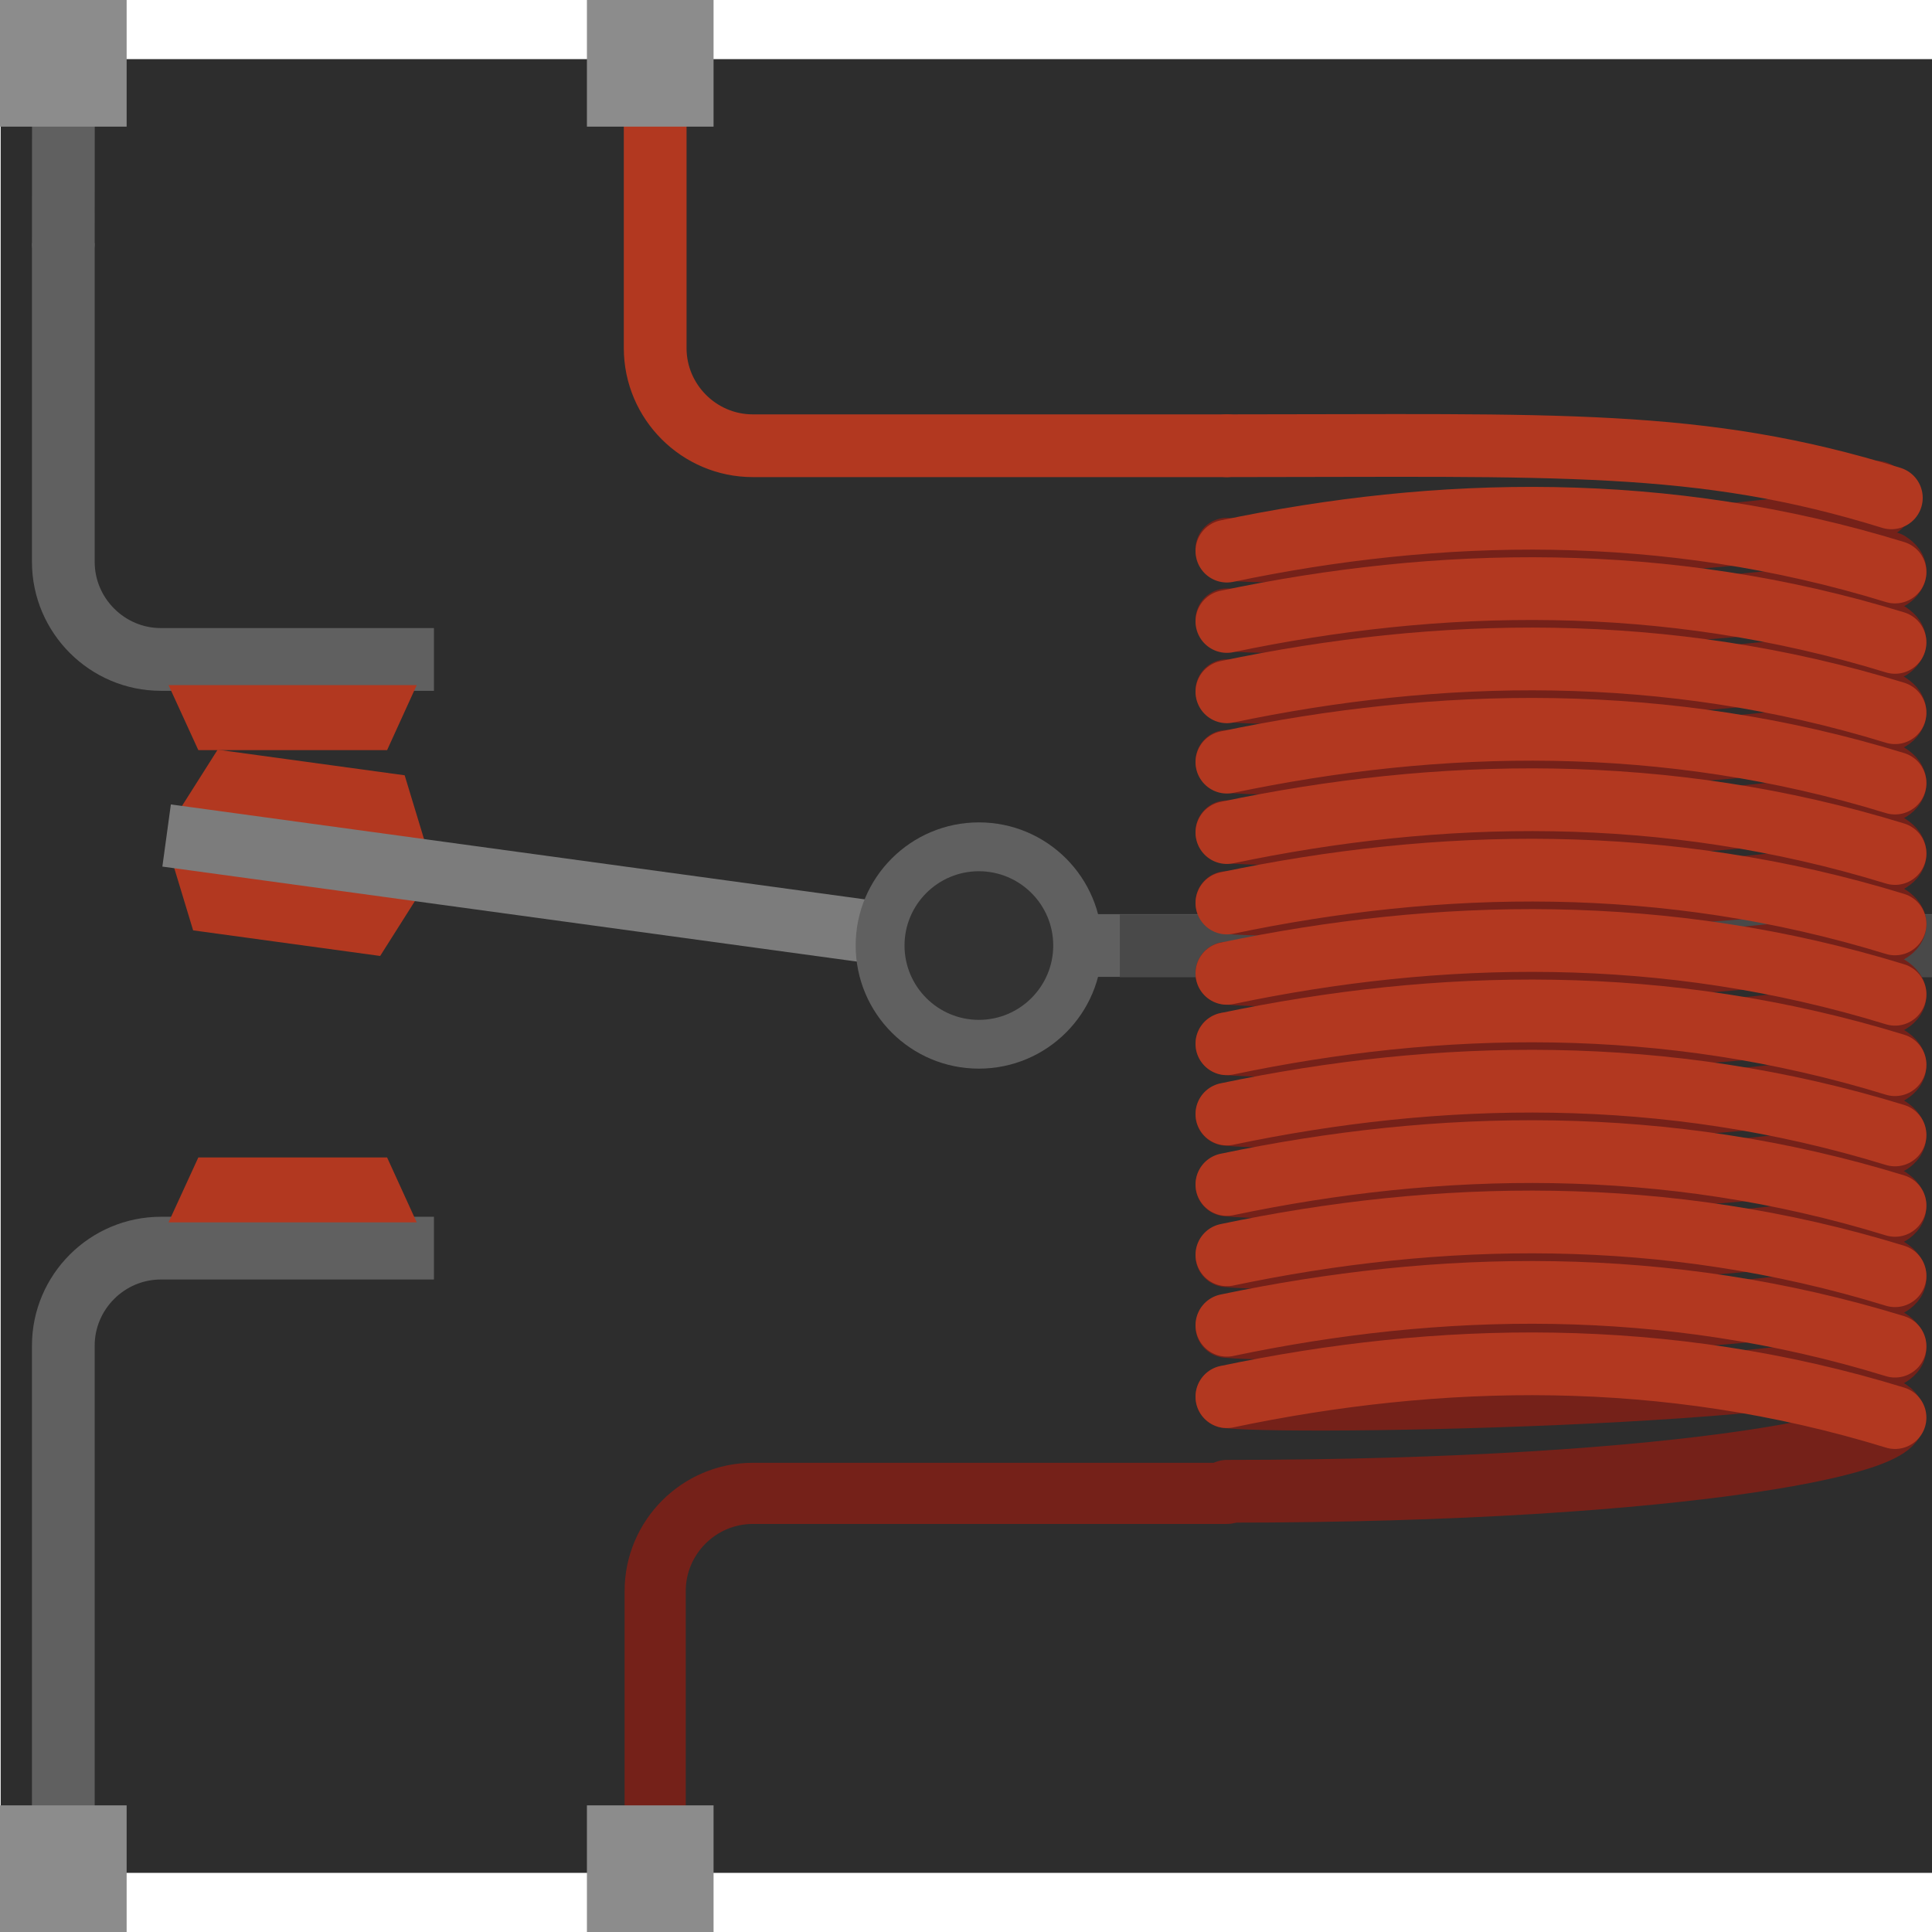
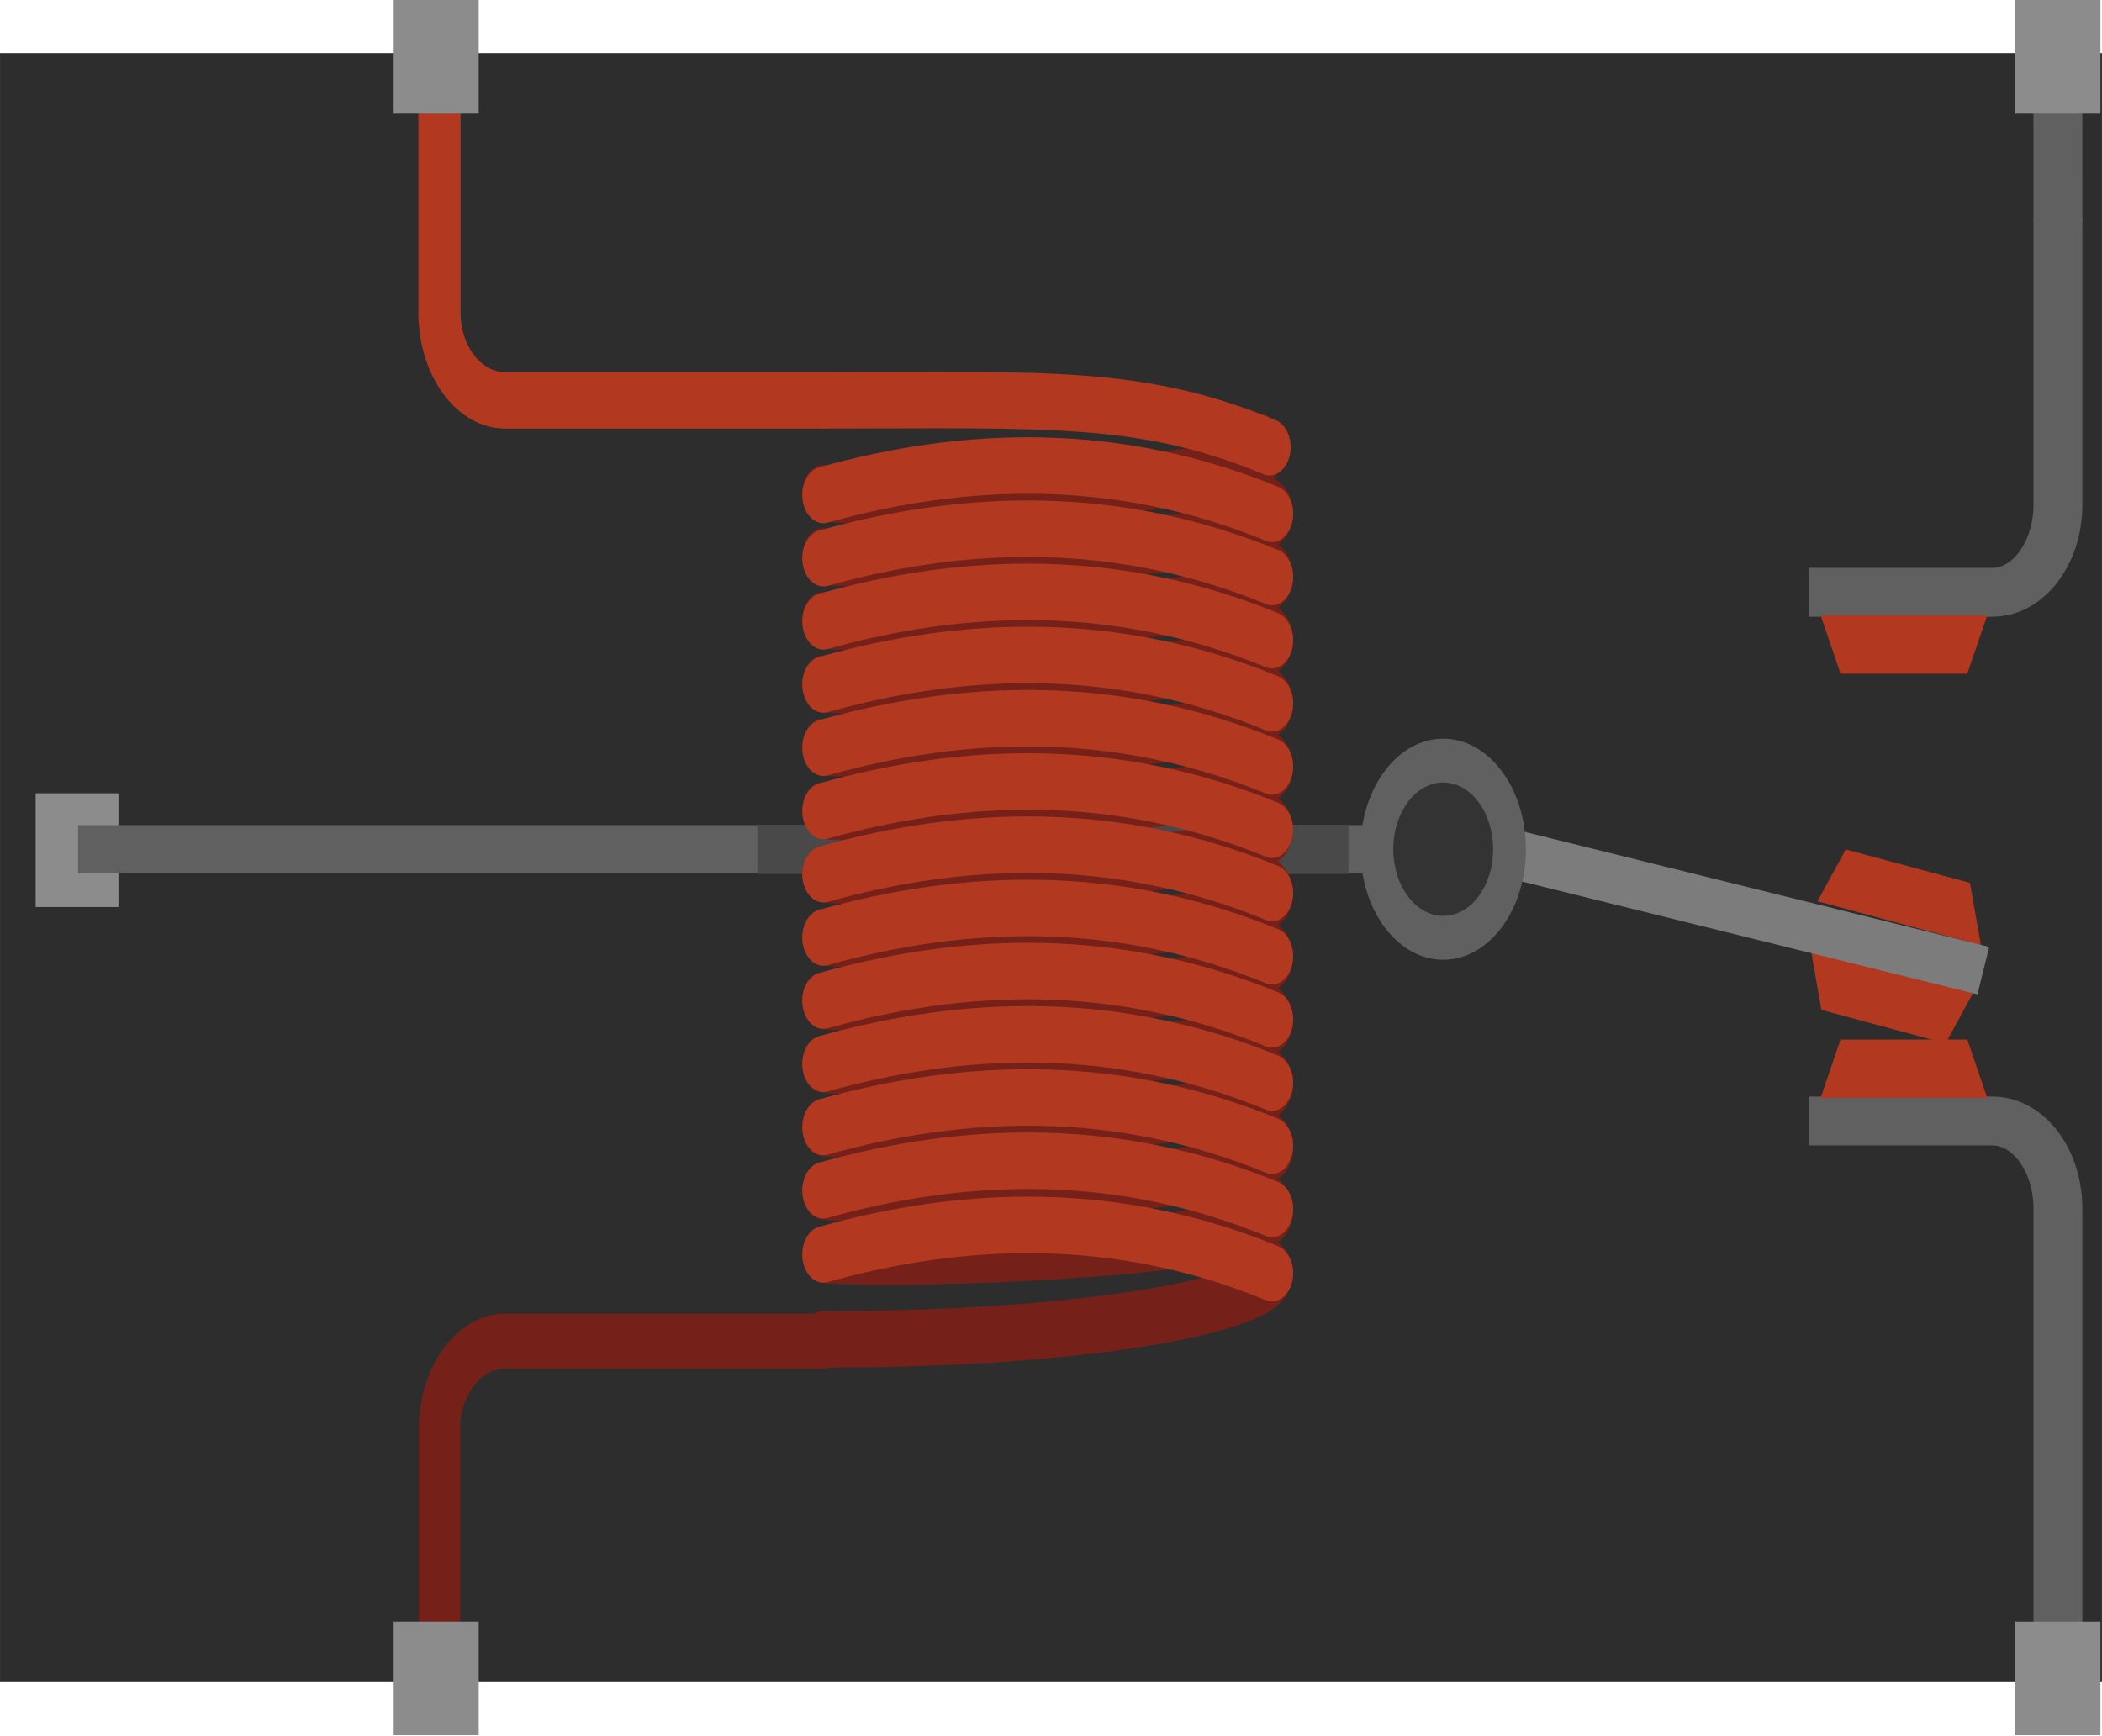
- <svg xmlns="http://www.w3.org/2000/svg" width="32" x="0px" version="1.0" y="0px" height="32" viewBox="0 0 37.435 23.1" baseProfile="basic" id="0">
-   <g id="icon" transform="matrix(1.620703,0,0,1.620703,0,-7.1675)">
-     <rect width="37.425" x="0.008" y="0.707" height="21.684" style="fill:#2d2d2d" id="rect16" />
-     <line style="fill:none;stroke:#606060;stroke-width:0.655" id="line18" y1="2.905" x1="36.673" y2="22.262" x2="36.673" />
-     <path style="fill:none;stroke:#606060;stroke-width:0.75" id="path20" d="M 0.757,2.906 L 0.757,6.717 C 0.757,7.359 1.282,7.884 1.924,7.884 L 5.188,7.884" />
-     <polygon points="4.628,8.968 4.982,8.191 2.015,8.191 2.371,8.968 4.628,8.968 " style="fill:#b23820" id="polygon22" />
-     <polygon points="4.545,11.429 5.002,10.707 2.061,10.305 2.309,11.123 4.545,11.429 " style="fill:#b23820" id="polygon24" />
-     <polygon points="2.602,8.963 2.145,9.684 5.086,10.086 4.838,9.269 2.602,8.963 " style="fill:#b23820" id="polygon26" />
-     <path style="fill:none;stroke:#606060;stroke-width:0.75" id="path28" d="M 0.757,22.342 L 0.757,16.088 C 0.757,15.446 1.282,14.922 1.924,14.922 L 5.188,14.922" />
-     <polygon points="4.628,13.838 4.982,14.614 2.015,14.614 2.371,13.838 4.628,13.838 " style="fill:#b23820" id="polygon30" />
-     <rect width="1.514" x="0" y="21.584" height="1.514" style="fill:#8c8c8c" id="rect32" />
-     <rect width="1.514" x="35.921" y="21.584" height="1.514" style="fill:#8c8c8c" id="rect34" />
-     <line style="fill:none;stroke:#606060;stroke-width:0.75" id="line36" y1="11.304" x1="12.887" y2="11.304" x2="36.63" />
-     <line style="fill:none;stroke:#494949;stroke-width:0.75" id="line38" y1="11.308" x1="13.388" y2="11.308" x2="23.912" />
-     <path style="fill:none;stroke:#752119;stroke-width:0.75;stroke-linecap:round" id="path40" d="M 22.58,14.329 C 23.503,14.938 15.706,15.118 14.668,15.013" />
-     <path style="fill:none;stroke:#752119;stroke-width:0.75;stroke-linecap:round" id="path42" d="M 22.58,15.174 C 23.515,15.787 15.691,15.957 14.668,15.858" />
-     <path style="fill:none;stroke:#752119;stroke-width:0.75;stroke-linecap:round" id="path44" d="M 22.58,16.02 C 23.504,16.624 15.702,16.805 14.668,16.7" />
-     <path style="fill:none;stroke:#752119;stroke-width:0.75;stroke-linecap:round" id="path46" d="M 22.58,16.864 C 23.102,17.206 20.221,17.829 14.668,17.829" />
-     <path style="fill:none;stroke:#752119;stroke-width:0.75;stroke-linecap:round" id="path48" d="M 22.58,10.952 C 23.503,11.56 15.708,11.739 14.668,11.635" />
-     <path style="fill:none;stroke:#752119;stroke-width:0.75;stroke-linecap:round" id="path50" d="M 22.58,11.797 C 23.512,12.407 15.694,12.577 14.668,12.478" />
-     <path style="fill:none;stroke:#752119;stroke-width:0.75;stroke-linecap:round" id="path52" d="M 22.58,12.641 C 23.507,13.245 15.702,13.428 14.668,13.323" />
-     <path style="fill:none;stroke:#752119;stroke-width:0.75;stroke-linecap:round" id="path54" d="M 22.58,13.485 C 23.498,14.087 15.717,14.276 14.668,14.167" />
-     <path style="fill:none;stroke:#752119;stroke-width:0.75;stroke-linecap:round" id="path56" d="M 22.58,7.573 C 23.494,8.177 15.717,8.364 14.668,8.257" />
-     <path style="fill:none;stroke:#752119;stroke-width:0.75;stroke-linecap:round" id="path58" d="M 22.58,8.418 C 23.503,9.024 15.708,9.206 14.668,9.102" />
-     <path style="fill:none;stroke:#752119;stroke-width:0.75;stroke-linecap:round" id="path60" d="M 22.58,9.263 C 23.511,9.871 15.695,10.047 14.668,9.944" />
-     <path style="fill:none;stroke:#752119;stroke-width:0.75;stroke-linecap:round" id="path62" d="M 22.58,10.107 C 23.513,10.72 15.685,10.891 14.668,10.79" />
-     <path style="fill:none;stroke:#752119;stroke-width:0.75;stroke-linecap:round" id="path64" d="M 22.438,5.885 C 23.364,6.491 15.7,6.668 14.667,6.566" />
-     <path style="fill:none;stroke:#752119;stroke-width:0.75;stroke-linecap:round" id="path66" d="M 22.58,6.729 C 23.515,7.341 15.691,7.509 14.668,7.41" />
-     <path style="fill:none;stroke:#b23820;stroke-width:0.75;stroke-linecap:round" id="path68" d="M 14.668,6.589 C 17.189,6.06 19.906,5.993 22.656,6.839" />
-     <path style="fill:none;stroke:#b23820;stroke-width:0.75;stroke-linecap:round" id="path70" d="M 14.668,7.43 C 17.189,6.901 19.906,6.834 22.656,7.68" />
-     <path style="fill:none;stroke:#b23820;stroke-width:0.75;stroke-linecap:round" id="path72" d="M 14.668,8.271 C 17.189,7.742 19.906,7.675 22.656,8.521" />
-     <path style="fill:none;stroke:#b23820;stroke-width:0.75;stroke-linecap:round" id="path74" d="M 14.668,9.112 C 17.189,8.583 19.906,8.516 22.656,9.362" />
-     <path style="fill:none;stroke:#b23820;stroke-width:0.75;stroke-linecap:round" id="path76" d="M 14.668,9.954 C 17.189,9.425 19.906,9.358 22.656,10.204" />
-     <path style="fill:none;stroke:#b23820;stroke-width:0.75;stroke-linecap:round" id="path78" d="M 14.668,10.796 C 17.189,10.267 19.906,10.2 22.656,11.046" />
-     <path style="fill:none;stroke:#b23820;stroke-width:0.75;stroke-linecap:round" id="path80" d="M 14.668,11.637 C 17.189,11.108 19.906,11.041 22.656,11.887" />
-     <path style="fill:none;stroke:#b23820;stroke-width:0.75;stroke-linecap:round" id="path82" d="M 14.668,12.479 C 17.189,11.95 19.906,11.883 22.656,12.729" />
-     <path style="fill:none;stroke:#b23820;stroke-width:0.75;stroke-linecap:round" id="path84" d="M 14.668,13.319 C 17.189,12.79 19.906,12.723 22.656,13.569" />
-     <path style="fill:none;stroke:#b23820;stroke-width:0.75;stroke-linecap:round" id="path86" d="M 14.668,14.161 C 17.189,13.632 19.906,13.565 22.656,14.411" />
-     <path style="fill:none;stroke:#b23820;stroke-width:0.75;stroke-linecap:round" id="path88" d="M 14.668,15.002 C 17.189,14.473 19.906,14.406 22.656,15.252" />
-     <path style="fill:none;stroke:#b23820;stroke-width:0.75;stroke-linecap:round" id="path90" d="M 14.668,15.844 C 17.189,15.315 19.906,15.248 22.656,16.094" />
-     <path style="fill:none;stroke:#b23820;stroke-width:0.75;stroke-linecap:round" id="path92" d="M 14.668,16.698 C 17.189,16.169 19.906,16.102 22.656,16.948" />
-     <path style="fill:none;stroke:#b23820;stroke-width:0.75;stroke-linecap:round" id="path94" d="M 14.668,5.329 C 18.633,5.329 20.32,5.241 22.612,5.952" />
-     <path style="fill:none;stroke:#752119;stroke-width:0.731;stroke-linecap:round" id="path96" d="M 7.833,22.342 L 7.833,19.021 C 7.833,18.379 8.358,17.854 9,17.854 L 14.668,17.854" />
-     <line style="fill:none;stroke:#606060;stroke-width:0.655;stroke-linecap:round" id="line98" y1="1.172" x1="36.674" y2="2.906" x2="36.673" />
-     <line style="fill:none;stroke:#606060;stroke-width:0.75;stroke-linecap:round" id="line100" y1="1.172" x1="0.758" y2="2.906" x2="0.757" />
-     <path style="fill:none;stroke:#b23820;stroke-width:0.75;stroke-linecap:round" id="path102" d="M 7.833,1.172 L 7.833,4.162 C 7.833,4.804 8.358,5.329 9,5.329 L 14.668,5.329" />
-     <line style="fill:none;stroke:#7c7c7c;stroke-width:0.75" id="line104" y1="9.989" x1="1.992" y2="11.183" x2="10.721" />
-     <g id="g106">
-       <path style="fill:#333333" id="path108" d="M 11.703,12.484 C 11.052,12.484 10.522,11.954 10.522,11.303 C 10.522,10.652 11.052,10.123 11.703,10.123 C 12.354,10.123 12.884,10.652 12.884,11.303 C 12.884,11.954 12.354,12.484 11.703,12.484 L 11.703,12.484 z" />
-       <path style="fill:#606060" id="path110" d="M 11.703,10.416 C 12.193,10.416 12.592,10.814 12.592,11.304 C 12.592,11.794 12.193,12.193 11.703,12.193 C 11.213,12.193 10.814,11.795 10.814,11.304 C 10.814,10.814 11.213,10.416 11.703,10.416 M 11.703,9.832 C 10.89,9.832 10.23,10.491 10.23,11.304 C 10.23,12.117 10.889,12.776 11.703,12.776 C 12.517,12.776 13.176,12.117 13.176,11.304 C 13.176,10.491 12.517,9.832 11.703,9.832 L 11.703,9.832 z" />
-     </g>
-     <rect width="1.514" x="7.017" y="21.584" height="1.514" style="fill:#8c8c8c" id="rect112" />
-     <rect width="1.514" x="0" y="0" height="1.514" style="fill:#8c8c8c" id="rect114" />
-     <rect width="1.514" x="35.921" y="0" height="1.514" style="fill:#8c8c8c" id="rect116" />
-     <rect width="1.514" x="7.017" y="0" height="1.514" style="fill:#8c8c8c" id="rect118" />
+ <svg xmlns="http://www.w3.org/2000/svg" width="51.783" version="1.2" height="42.753" viewBox="0 0 41.426 34.203" id="0">
+   <defs id="0.2" oldid="0.2" />
+   <g id="0.3" transform="scale(-1,1)">
+     <rect width="1.611" x="-41.365" y="0.001" height="2.237" style="fill:none" id="connector5pin" />
+   </g>
+   <g id="0.4" transform="scale(-1,1)">
+     <rect width="1.611" x="-41.365" y="0.001" height="0.404" style="fill:none" id="connector5terminal" />
+   </g>
+   <g id="0.5" transform="scale(-1,1)">
+     <rect width="1.613" x="-41.365" y="31.967" height="2.236" style="fill:none" id="0.5.0" />
+   </g>
+   <g id="0.6" transform="scale(-1,1)">
+     <rect width="1.613" x="-41.365" y="33.799" height="0.402" style="fill:none" id="connector0terminal" />
+   </g>
+   <rect width="1.613" x="39.775" y="31.967" height="2.236" style="fill:none" id="0.7" />
+   <rect width="1.613" x="39.775" y="33.799" height="0.402" style="fill:none" id="connector2terminal" />
+   <rect width="41.426" x="-2.8483102e-05" y="1.047" height="32.108" style="fill:#2d2d2d" id="0.0.0.12" />
+   <path fill="none" stroke="#606060" id="0.0.0.14" stroke-width="0.963" d="m 40.558,4.302 v 5.645 c 0,0.95 -0.58,1.728 -1.292,1.728 h -3.612" />
+   <g id="0.11" transform="matrix(-1.109796,0,0,1.484622,41.39613,1.0496826e-6)">
+     <polygon points="2.01,8.17 2.365,8.945 4.616,8.945 4.969,8.17 " style="fill:#b23820" id="0.0.0.15" />
+   </g>
+   <g id="0.12" transform="matrix(-1.109796,0,0,1.484622,41.39613,1.0496826e-6)">
+     <polygon points="2.248,13.163 2.749,13.852 4.956,13.408 5.15,12.579 " style="fill:#b23820" id="0.0.0.16" />
+   </g>
+   <g id="0.13" transform="matrix(-1.109796,0,0,1.484622,41.39613,1.0496826e-6)">
+     <polygon points="5.025,11.966 4.524,11.278 2.318,11.721 2.123,12.55 " style="fill:#b23820" id="0.0.0.17" />
+   </g>
+   <path fill="none" stroke="#606060" id="0.0.0.18" stroke-width="0.963" d="m 40.558,33.083 v -9.26 c 0,-0.952 -0.58,-1.727 -1.292,-1.727 h -3.612" />
+   <g id="0.15" transform="matrix(-1.109796,0,0,1.484622,41.39613,1.0496826e-6)">
+     <polygon points="2.01,14.577 2.365,13.802 4.616,13.802 4.969,14.577 " style="fill:#b23820" id="0.0.0.19" />
+   </g>
+   <g id="0.16" transform="scale(-1,1)">
+     <rect width="1.676" x="-41.396" y="31.961" height="2.242" style="fill:#8c8c8c" id="connector0pin" />
+   </g>
+   <g id="0.17" transform="scale(-1,1)">
+     <rect width="1.632" x="-2.334" y="15.637" height="2.242" style="fill:#8c8c8c" id="connector2pin" />
+   </g>
+   <line fill="none" stroke="#606060" id="0.18" y1="16.739" x1="27.131" y2="16.739" stroke-width="0.95" x2="1.539" />
+   <line fill="none" stroke="#494949" id="0.0.0.23" y1="16.745" x1="26.577" y2="16.745" stroke-width="0.963" x2="14.927" />
+   <line fill="none" stroke="#606060" style="stroke-linecap:round" id="0.0.0.54" y1="1.736" x1="40.557" y2="4.302" stroke-width="0.963" x2="40.558" />
+   <line fill="none" stroke="#7c7c7c" id="0.0.0.56" y1="19.132" x1="39.088" y2="16.739" stroke-width="0.963" x2="29.426" />
+   <path style="fill:#333333" id="0.0.0.57" d="m 28.443,18.487 c 0.72,0 1.307,-0.785 1.307,-1.749 0,-0.964 -0.586,-1.747 -1.307,-1.747 -0.721,0 -1.307,0.784 -1.307,1.747 -10e-4,0.964 0.586,1.749 1.307,1.749 l 0,0 z" />
+   <path style="fill:#606060" id="0.0.0.58" d="m 28.443,15.424 c -0.543,0 -0.984,0.588 -0.984,1.315 0,0.724 0.442,1.315 0.984,1.315 0.543,0 0.984,-0.588 0.984,-1.315 0,-0.727 -0.443,-1.315 -0.984,-1.315 m 0,-0.864 c 0.9,0 1.63,0.975 1.63,2.179 0,1.204 -0.729,2.179 -1.63,2.179 -0.901,0 -1.63,-0.975 -1.63,-2.179 -10e-4,-1.204 0.729,-2.179 1.63,-2.179 l 0,0 z" />
+   <g id="0.24" transform="scale(-1,1)">
+     <rect width="1.676" x="-41.396" y="-3.5527137e-15" height="2.242" style="fill:#8c8c8c" id="0.0.0.60" />
+   </g>
+   <g id="g3042" transform="matrix(1.109796,0,0,1.484622,-0.3152088,-1.247082)">
+     <rect width="1.454" x="7.314" y="0.841" height="1.507" style="fill:none" id="connector4pin" />
+     <rect width="1.453" x="7.314" y="0.841" height="0.272" style="fill:none" id="connector4terminal" />
+     <rect width="1.452" x="7.314" y="22.372" height="1.506" style="fill:none" id="0.25.2" />
+     <rect width="1.452" x="7.314" y="23.606" height="0.271" style="fill:none" id="connector1terminal" />
+     <path fill="none" stroke="#752119" style="stroke-linecap:round" id="0.0.0.24" stroke-width="0.75" d="m 22.797,15.132 c 0.921,0.607 -6.856,0.787 -7.891,0.683" />
+     <path fill="none" stroke="#752119" style="stroke-linecap:round" id="0.0.0.25" stroke-width="0.75" d="m 22.797,15.975 c 0.933,0.611 -6.871,0.78 -7.891,0.682" />
+     <path fill="none" stroke="#752119" style="stroke-linecap:round" id="0.0.0.26" stroke-width="0.75" d="m 22.797,16.819 c 0.922,0.602 -6.86,0.782 -7.891,0.678" />
+     <path fill="none" stroke="#752119" style="stroke-linecap:round" id="0.0.0.27" stroke-width="0.75" d="m 22.797,17.661 c 0.521,0.34 -2.353,0.962 -7.891,0.962" />
+     <path fill="none" stroke="#752119" style="stroke-linecap:round" id="0.0.0.28" stroke-width="0.75" d="m 22.797,11.763 c 0.921,0.606 -6.854,0.785 -7.891,0.682" />
+     <path fill="none" stroke="#752119" style="stroke-linecap:round" id="0.0.0.29" stroke-width="0.75" d="m 22.797,12.606 c 0.93,0.608 -6.868,0.778 -7.891,0.68" />
+     <path fill="none" stroke="#752119" style="stroke-linecap:round" id="0.0.0.30" stroke-width="0.75" d="m 22.797,13.448 c 0.925,0.603 -6.86,0.785 -7.891,0.681" />
+     <path fill="none" stroke="#752119" style="stroke-linecap:round" id="0.0.0.31" stroke-width="0.75" d="m 22.797,14.29 c 0.916,0.601 -6.845,0.789 -7.891,0.681" />
+     <path fill="none" stroke="#752119" style="stroke-linecap:round" id="0.0.0.32" stroke-width="0.75" d="m 22.797,8.393 c 0.911,0.603 -6.845,0.789 -7.891,0.682" />
+     <path fill="none" stroke="#752119" style="stroke-linecap:round" id="0.0.0.33" stroke-width="0.75" d="m 22.797,9.236 c 0.921,0.604 -6.854,0.786 -7.891,0.683" />
+     <path fill="none" stroke="#752119" style="stroke-linecap:round" id="0.0.0.34" stroke-width="0.75" d="m 22.797,10.079 c 0.929,0.606 -6.867,0.782 -7.891,0.679" />
+     <path fill="none" stroke="#752119" style="stroke-linecap:round" id="0.0.0.35" stroke-width="0.75" d="m 22.797,10.921 c 0.931,0.611 -6.877,0.782 -7.891,0.682" />
+     <path fill="none" stroke="#752119" style="stroke-linecap:round" id="0.0.0.36" stroke-width="0.75" d="m 22.655,6.71 c 0.924,0.604 -6.72,0.781 -7.75,0.679" />
+     <path fill="none" stroke="#752119" style="stroke-linecap:round" id="0.0.0.37" stroke-width="0.75" d="M 22.797,7.551 C 23.73,8.161 15.926,8.329 14.906,8.23" />
+     <path fill="none" stroke="#b23820" style="stroke-linecap:round" id="0.0.0.38" stroke-width="0.75" d="M 14.906,7.412 C 17.42,6.885 20.13,6.818 22.873,7.662" />
+     <path fill="none" stroke="#b23820" style="stroke-linecap:round" id="0.0.0.39" stroke-width="0.75" d="M 14.906,8.251 C 17.42,7.724 20.13,7.657 22.873,8.501" />
+     <path fill="none" stroke="#b23820" style="stroke-linecap:round" id="0.0.0.40" stroke-width="0.75" d="M 14.906,9.09 C 17.42,8.562 20.13,8.496 22.873,9.34" />
+     <path fill="none" stroke="#b23820" style="stroke-linecap:round" id="0.0.0.41" stroke-width="0.75" d="M 14.906,9.928 C 17.42,9.4 20.13,9.333 22.873,10.178" />
+     <path fill="none" stroke="#b23820" style="stroke-linecap:round" id="0.0.0.42" stroke-width="0.75" d="m 14.906,10.768 c 2.514,-0.528 5.224,-0.595 7.967,0.249" />
+     <path fill="none" stroke="#b23820" style="stroke-linecap:round" id="0.0.0.43" stroke-width="0.75" d="m 14.906,11.608 c 2.514,-0.528 5.224,-0.595 7.967,0.249" />
+     <path fill="none" stroke="#b23820" style="stroke-linecap:round" id="0.0.0.44" stroke-width="0.75" d="m 14.906,12.447 c 2.514,-0.528 5.224,-0.595 7.967,0.249" />
+     <path fill="none" stroke="#b23820" style="stroke-linecap:round" id="0.0.0.45" stroke-width="0.75" d="m 14.906,13.287 c 2.514,-0.528 5.224,-0.595 7.967,0.249" />
+     <path fill="none" stroke="#b23820" style="stroke-linecap:round" id="0.0.0.46" stroke-width="0.75" d="m 14.906,14.125 c 2.514,-0.528 5.224,-0.595 7.967,0.249" />
+     <path fill="none" stroke="#b23820" style="stroke-linecap:round" id="0.0.0.47" stroke-width="0.75" d="m 14.906,14.964 c 2.514,-0.527 5.224,-0.594 7.967,0.25" />
+     <path fill="none" stroke="#b23820" style="stroke-linecap:round" id="0.0.0.48" stroke-width="0.75" d="m 14.906,15.803 c 2.514,-0.527 5.224,-0.595 7.967,0.249" />
+     <path fill="none" stroke="#b23820" style="stroke-linecap:round" id="0.0.0.49" stroke-width="0.75" d="m 14.906,16.643 c 2.514,-0.527 5.224,-0.595 7.967,0.249" />
+     <path fill="none" stroke="#b23820" style="stroke-linecap:round" id="0.0.0.50" stroke-width="0.75" d="M 14.906,17.495 C 17.42,16.968 20.13,16.9 22.873,17.744" />
+     <path fill="none" stroke="#b23820" style="stroke-linecap:round" id="0.0.0.51" stroke-width="0.75" d="m 14.906,6.155 c 3.955,0 5.637,-0.087 7.923,0.622" />
+     <path fill="none" stroke="#752119" style="stroke-linecap:round" id="0.0.0.52" stroke-width="0.731" d="m 8.088,23.124 v -3.312 c 0,-0.641 0.523,-1.164 1.164,-1.164 h 5.653" />
+     <path fill="none" stroke="#b23820" style="stroke-linecap:round" id="0.0.0.55" stroke-width="0.75" d="m 8.088,2.009 v 2.982 c 0,0.64 0.523,1.164 1.164,1.164 h 5.653" />
+     <rect width="1.51" x="7.275" y="22.368" height="1.51" style="fill:#8c8c8c" id="connector1pin" />
+     <rect width="1.51" x="7.275" y="0.84" height="1.51" style="fill:#8c8c8c" id="0.0.0.62" />
  </g>
</svg>
